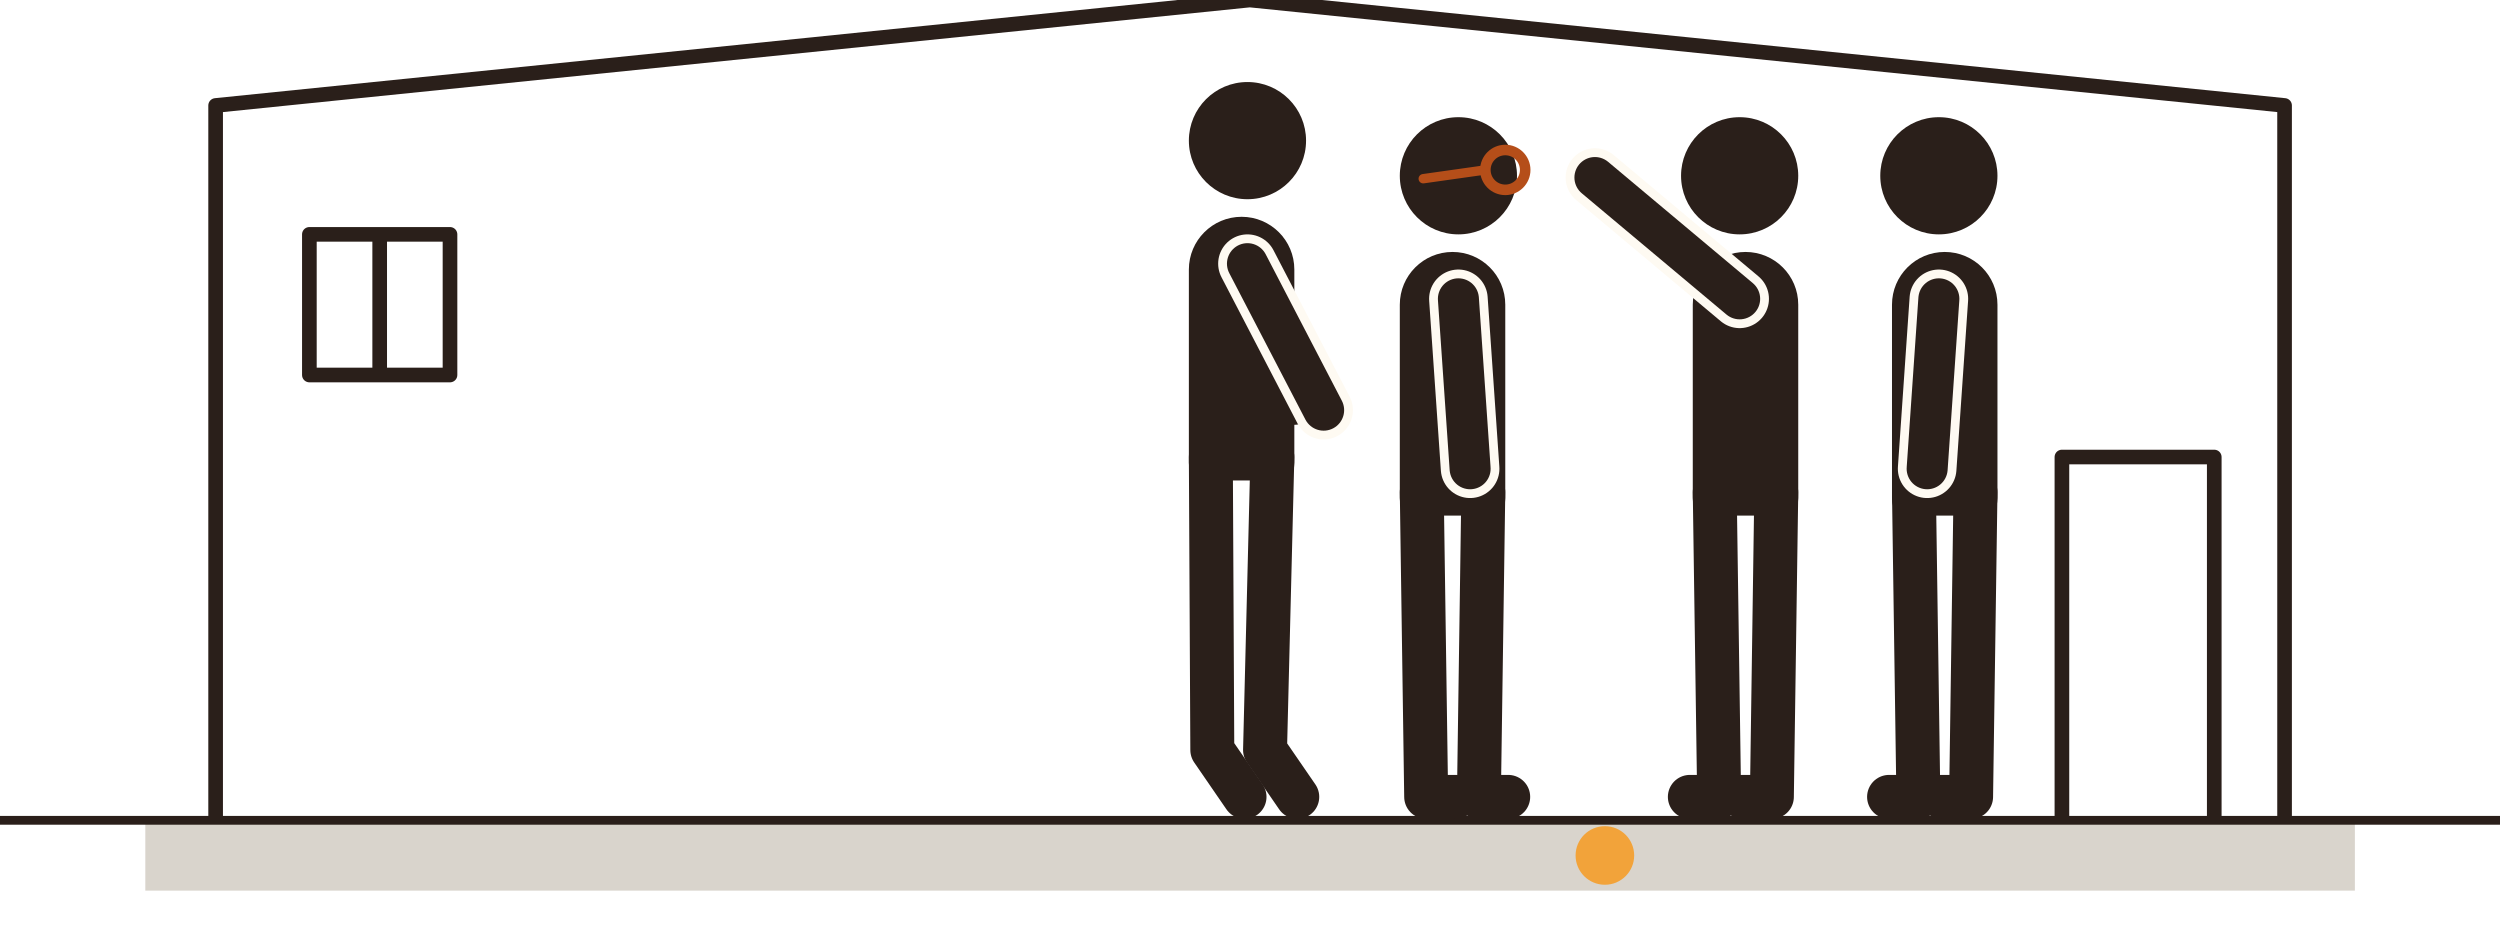
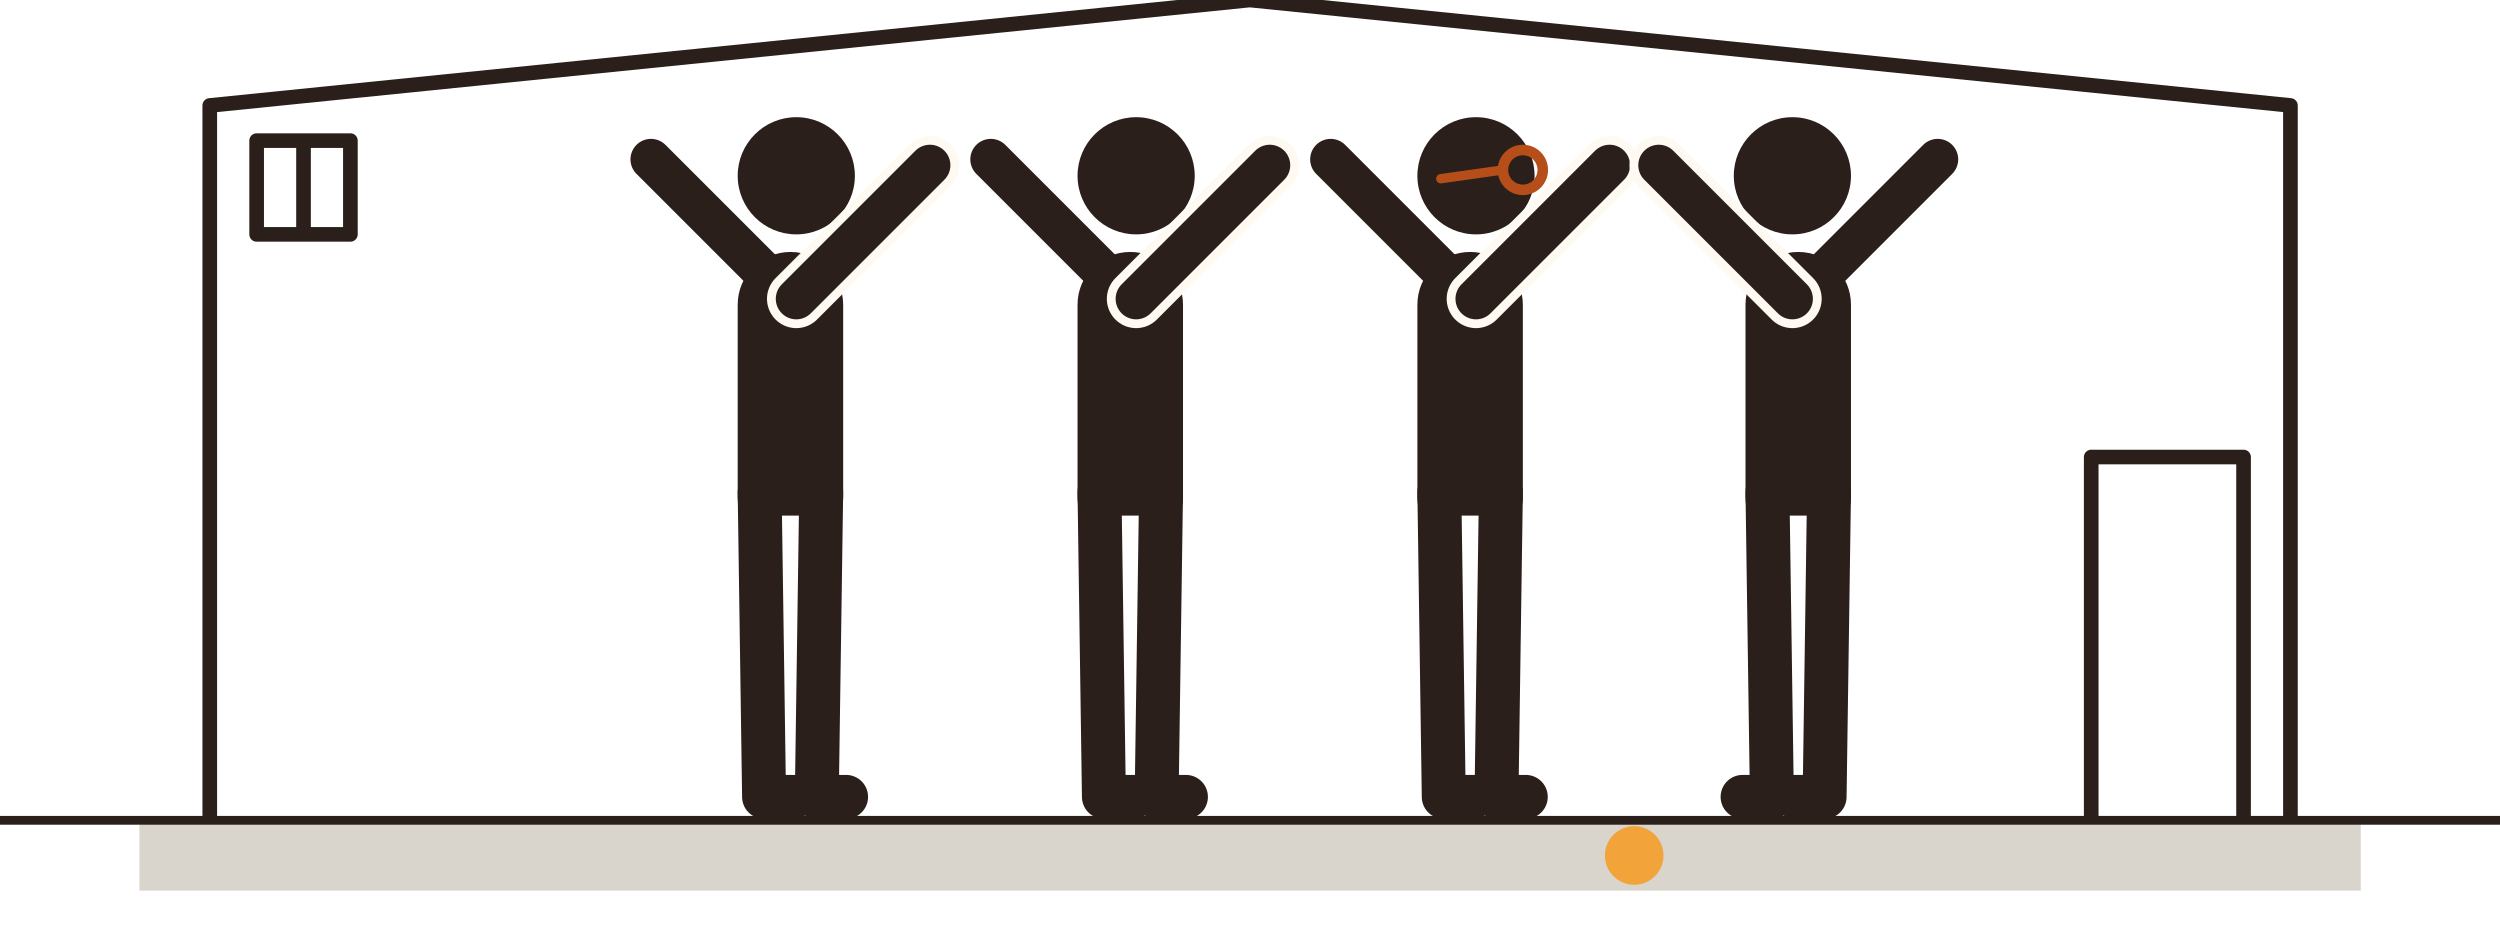
<svg xmlns="http://www.w3.org/2000/svg" viewBox="0 -140 426.667 160" width="426.667" height="160">
  <style>.fe{fill:#2A1F1A}.se{stroke:#2A1F1A}.fi{fill:#FEFAF2}.si{stroke:#FEFAF2}.sa{stroke:#5E7488}.so{stroke:#B54E19}.fa{fill:#F2A33A}.fd{fill:#D9D4CC}.fs{fill:#5E7488}</style>
-   <rect class="dalle fd" x="24.8" y="0" width="377.1" height="12" />
+   <rect class="dalle fd" x="23.8" y="0" width="379.1" height="12" />
  <line class="se" x1="0" y1="0" x2="426.667" y2="0" stroke-width="1.5" />
  <g class="cabane-fin">
-     <path class="se" d="M36.8,0 L36.8,-122 L213.3,-140 L389.9,-122 L389.9,0" fill="none" stroke-width="2.5" stroke-linejoin="round" />
-     <path class="se" d="M52.8,-100 h24 v24 h-24 Z M64.8,-100 v24" fill="none" stroke-width="2.5" stroke-linejoin="round" />
-     <path class="se" d="M351.9,0 L351.9,-62 L377.9,-62 L377.9,0" fill="none" stroke-width="2.5" stroke-linejoin="round" />
+     <path class="se" d="M35.8,0 L35.8,-122 L213.3,-140 L390.9,-122 L390.9,0" fill="none" stroke-width="2.5" stroke-linejoin="round" />
+     <path class="se" d="M43.8,-116 h16 v16 h-16 Z M51.8,-116 v16" fill="none" stroke-width="2.5" stroke-linejoin="round" />
+     <path class="se" d="M356.9,0 L356.9,-62 L382.9,-62 L382.9,0" fill="none" stroke-width="2.5" stroke-linejoin="round" />
  </g>
-   <circle class="point fa" cx="273.9" cy="6" r="5" />
-   <g transform="translate(211.9 0)">
-     <g class="a-saut">
-       <polyline class="se" points="-5.25,-62 -5,-12 0.5,-4" fill="none" stroke-linecap="round" stroke-linejoin="round" stroke-width="7.5" />
-       <polyline class="se" points="5.25,-62 4,-12 9.5,-4" fill="none" stroke-linecap="round" stroke-linejoin="round" stroke-width="7.5" />
-       <polyline class="se" points="0,-95 9,-71" fill="none" stroke-linecap="round" stroke-linejoin="round" stroke-width="7" />
-       <path class="fe" d="M-9,-94 A9,9 0 0 1 9,-94 L9,-61 Q9,-58 6,-58 L-6,-58 Q-9,-58 -9,-61 Z" />
-       <circle class="fe" cx="1" cy="-116" r="10" />
-       <g transform="translate(0 -6)" />
-       <polyline class="si" points="1,-95 14,-70" fill="none" stroke-linecap="round" stroke-linejoin="round" stroke-width="10" />
-       <polyline class="se" points="1,-95 14,-70" fill="none" stroke-linecap="round" stroke-linejoin="round" stroke-width="7" />
+   <circle class="point fa" cx="278.9" cy="6" r="5" />
+   <g transform="translate(192.9 0)">
+     <g class="a-hourra">
+       <polyline class="se" points="-5.25,-56 -4.5,-4 0.5,-4" fill="none" stroke-linecap="round" stroke-linejoin="round" stroke-width="7.5" />
+       <polyline class="se" points="5.25,-56 4.5,-4 9.5,-4" fill="none" stroke-linecap="round" stroke-linejoin="round" stroke-width="7.5" />
+       <polyline class="se" points="0,-89 -23.8,-112.8" fill="none" stroke-linecap="round" stroke-linejoin="round" stroke-width="7" />
+       <path class="fe" d="M-9,-88 A9,9 0 0 1 9,-88 L9,-55 Q9,-52 6,-52 L-6,-52 Q-9,-52 -9,-55 Z" />
+       <circle class="fe" cx="1" cy="-110" r="10" />
+       <polyline class="si" points="1,-89 23.8,-111.8" fill="none" stroke-linecap="round" stroke-linejoin="round" stroke-width="10" />
+       <polyline class="se" points="1,-89 23.8,-111.8" fill="none" stroke-linecap="round" stroke-linejoin="round" stroke-width="7" />
    </g>
  </g>
-   <g transform="translate(247.9 0)">
-     <g class="j-debout">
+   <g transform="translate(250.9 0)">
+     <g class="j-hourra">
      <polyline class="se" points="-5.25,-56 -4.5,-4 0.5,-4" fill="none" stroke-linecap="round" stroke-linejoin="round" stroke-width="7.5" />
      <polyline class="se" points="5.25,-56 4.5,-4 9.5,-4" fill="none" stroke-linecap="round" stroke-linejoin="round" stroke-width="7.5" />
-       <polyline class="se" points="0,-89 -2,-58" fill="none" stroke-linecap="round" stroke-linejoin="round" stroke-width="7" />
+       <polyline class="se" points="0,-89 -23.8,-112.8" fill="none" stroke-linecap="round" stroke-linejoin="round" stroke-width="7" />
      <path class="fe" d="M-9,-88 A9,9 0 0 1 9,-88 L9,-55 Q9,-52 6,-52 L-6,-52 Q-9,-52 -9,-55 Z" />
      <circle class="fe" cx="1" cy="-110" r="10" />
      <g class="lunettes">
        <line class="so" x1="5.6" y1="-111" x2="-5" y2="-109.5" stroke-width="1.6" stroke-linecap="round" />
        <circle class="so" cx="9" cy="-111" r="3.4" fill="none" stroke-width="1.8" />
      </g>
-       <polyline class="si" points="1,-89 3,-60" fill="none" stroke-linecap="round" stroke-linejoin="round" stroke-width="10" />
-       <polyline class="se" points="1,-89 3,-60" fill="none" stroke-linecap="round" stroke-linejoin="round" stroke-width="7" />
+       <polyline class="si" points="1,-89 23.8,-111.8" fill="none" stroke-linecap="round" stroke-linejoin="round" stroke-width="10" />
+       <polyline class="se" points="1,-89 23.8,-111.8" fill="none" stroke-linecap="round" stroke-linejoin="round" stroke-width="7" />
    </g>
  </g>
-   <g transform="translate(297.9 0)">
-     <g class="b-leve" transform="scale(-1 1)">
+   <g transform="translate(134.9 0)">
+     <g class="c-hourra">
      <polyline class="se" points="-5.25,-56 -4.5,-4 0.5,-4" fill="none" stroke-linecap="round" stroke-linejoin="round" stroke-width="7.5" />
      <polyline class="se" points="5.25,-56 4.5,-4 9.5,-4" fill="none" stroke-linecap="round" stroke-linejoin="round" stroke-width="7.5" />
-       <polyline class="se" points="0,-89 -2,-58" fill="none" stroke-linecap="round" stroke-linejoin="round" stroke-width="7" />
+       <polyline class="se" points="0,-89 -23.8,-112.8" fill="none" stroke-linecap="round" stroke-linejoin="round" stroke-width="7" />
      <path class="fe" d="M-9,-88 A9,9 0 0 1 9,-88 L9,-55 Q9,-52 6,-52 L-6,-52 Q-9,-52 -9,-55 Z" />
      <circle class="fe" cx="1" cy="-110" r="10" />
-       <polyline class="si" points="1,-89 25.7,-109.7" fill="none" stroke-linecap="round" stroke-linejoin="round" stroke-width="10" />
-       <polyline class="se" points="1,-89 25.7,-109.7" fill="none" stroke-linecap="round" stroke-linejoin="round" stroke-width="7" />
+       <polyline class="si" points="1,-89 23.8,-111.8" fill="none" stroke-linecap="round" stroke-linejoin="round" stroke-width="10" />
+       <polyline class="se" points="1,-89 23.8,-111.8" fill="none" stroke-linecap="round" stroke-linejoin="round" stroke-width="7" />
    </g>
  </g>
-   <g transform="translate(331.9 0)">
-     <g class="c-debout" transform="scale(-1 1)">
+   <g transform="translate(306.9 0)">
+     <g class="b-hourra" transform="scale(-1 1)">
      <polyline class="se" points="-5.25,-56 -4.5,-4 0.5,-4" fill="none" stroke-linecap="round" stroke-linejoin="round" stroke-width="7.5" />
      <polyline class="se" points="5.25,-56 4.5,-4 9.5,-4" fill="none" stroke-linecap="round" stroke-linejoin="round" stroke-width="7.5" />
-       <polyline class="se" points="0,-89 -2,-58" fill="none" stroke-linecap="round" stroke-linejoin="round" stroke-width="7" />
+       <polyline class="se" points="0,-89 -23.8,-112.8" fill="none" stroke-linecap="round" stroke-linejoin="round" stroke-width="7" />
      <path class="fe" d="M-9,-88 A9,9 0 0 1 9,-88 L9,-55 Q9,-52 6,-52 L-6,-52 Q-9,-52 -9,-55 Z" />
      <circle class="fe" cx="1" cy="-110" r="10" />
-       <polyline class="si" points="1,-89 3,-60" fill="none" stroke-linecap="round" stroke-linejoin="round" stroke-width="10" />
-       <polyline class="se" points="1,-89 3,-60" fill="none" stroke-linecap="round" stroke-linejoin="round" stroke-width="7" />
+       <polyline class="si" points="1,-89 23.8,-111.8" fill="none" stroke-linecap="round" stroke-linejoin="round" stroke-width="10" />
+       <polyline class="se" points="1,-89 23.8,-111.8" fill="none" stroke-linecap="round" stroke-linejoin="round" stroke-width="7" />
    </g>
  </g>
</svg>
